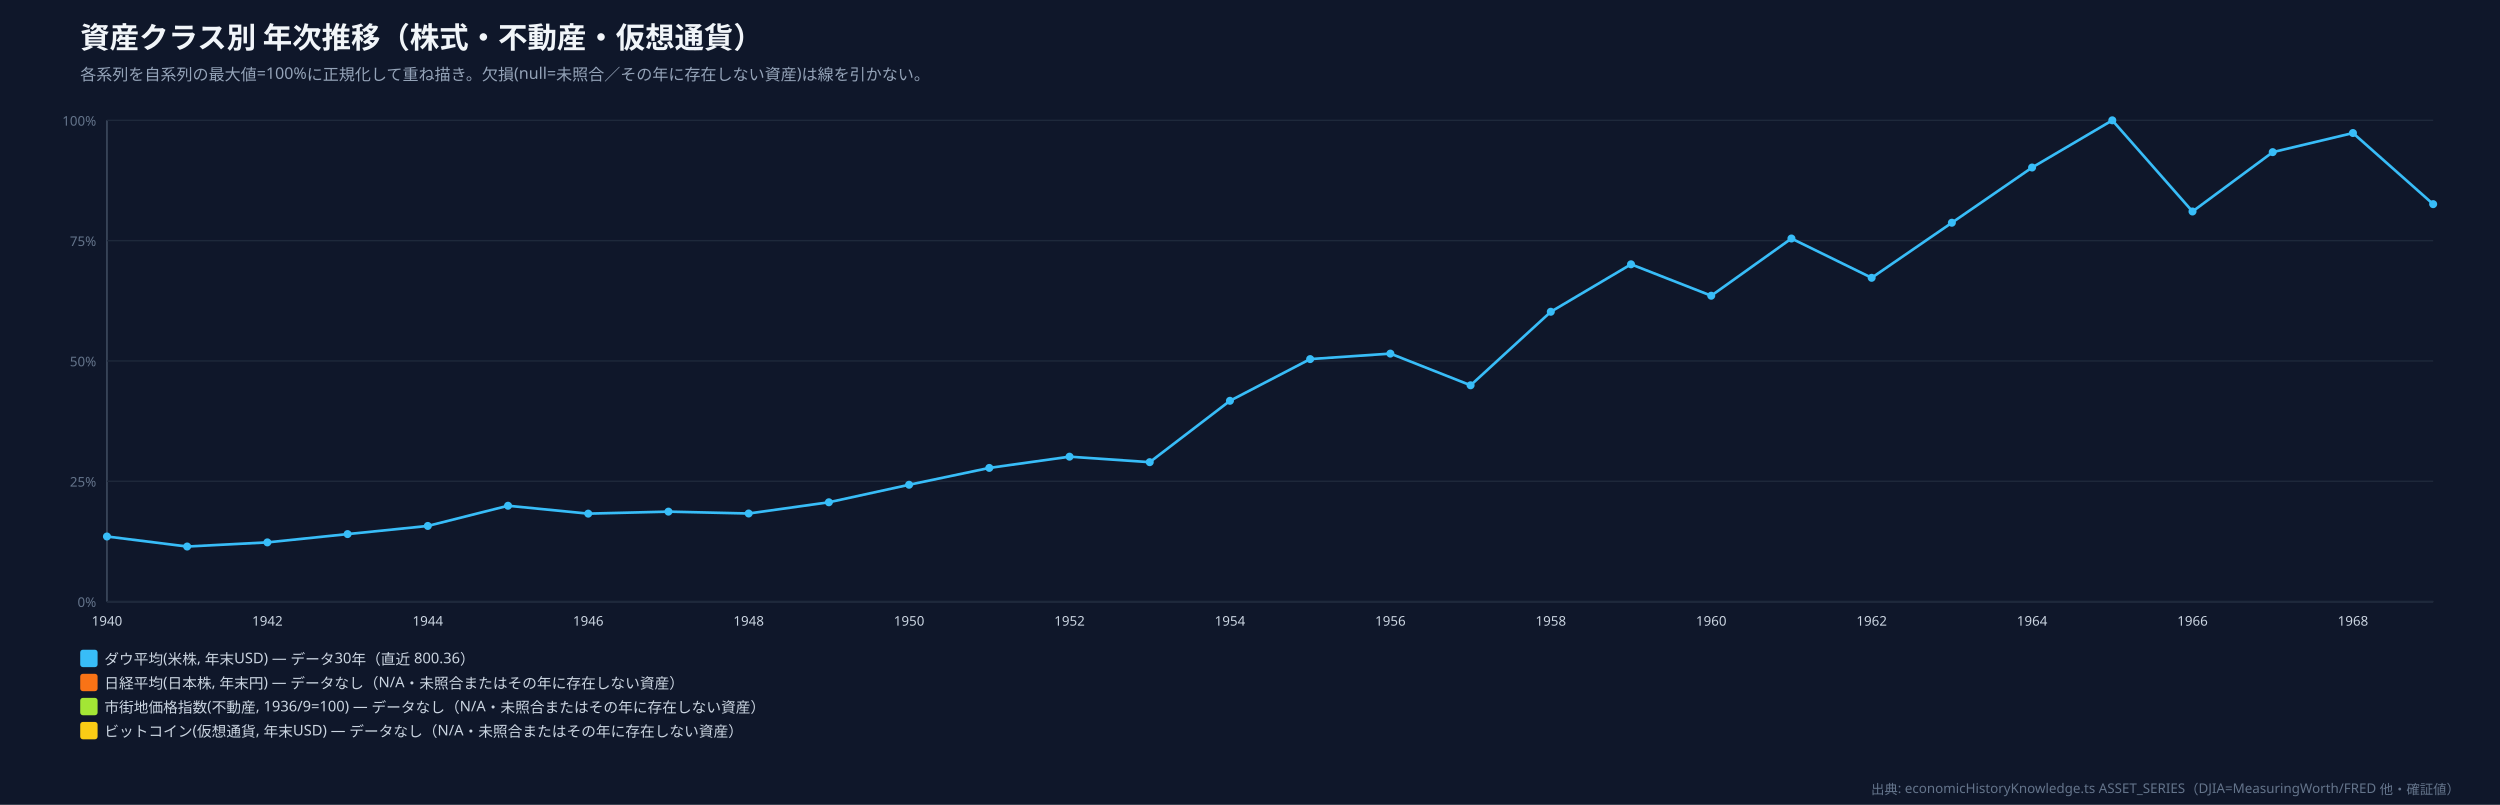
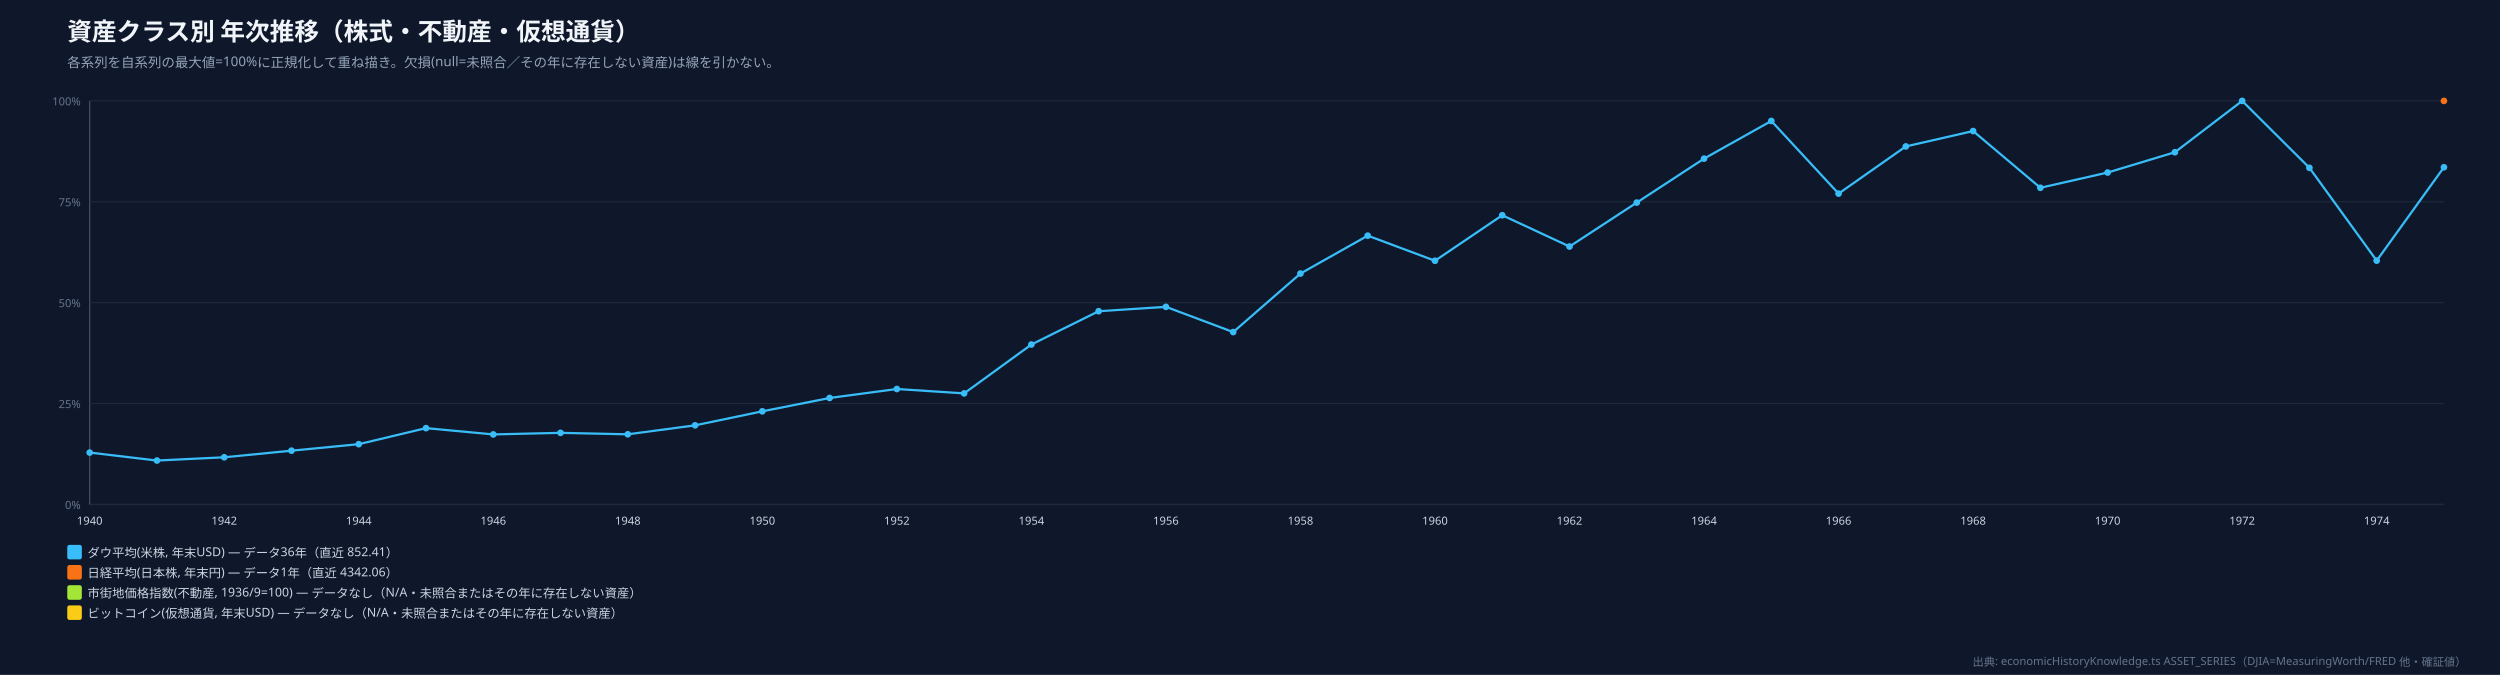
- <svg xmlns="http://www.w3.org/2000/svg" width="1870" height="602" viewBox="0 0 1870 602" font-family="'Hiragino Sans','Noto Sans JP',sans-serif">
-   <rect width="1870" height="602" fill="#0f172a" />
+ <svg xmlns="http://www.w3.org/2000/svg" width="2230" height="602" viewBox="0 0 2230 602" font-family="'Hiragino Sans','Noto Sans JP',sans-serif">
+   <rect width="2230" height="602" fill="#0f172a" />
  <text x="60" y="36" fill="#f1f5f9" font-size="22" font-weight="700">資産クラス別 年次推移（株式・不動産・仮想通貨）</text>
  <text x="60" y="60" fill="#94a3b8" font-size="12">各系列を自系列の最大値=100%に正規化して重ね描き。欠損(null=未照合／その年に存在しない資産)は線を引かない。</text>
  <line x1="80" y1="90" x2="80" y2="450" stroke="#475569" />
-   <line x1="80" y1="450" x2="1820" y2="450" stroke="#475569" />
-   <line x1="80" y1="450" x2="1820" y2="450" stroke="#1e293b" />
+   <line x1="80" y1="450" x2="2180" y2="450" stroke="#475569" />
+   <line x1="80" y1="450" x2="2180" y2="450" stroke="#1e293b" />
  <text x="72" y="454" fill="#64748b" font-size="10" text-anchor="end">0%</text>
-   <line x1="80" y1="360" x2="1820" y2="360" stroke="#1e293b" />
+   <line x1="80" y1="360" x2="2180" y2="360" stroke="#1e293b" />
  <text x="72" y="364" fill="#64748b" font-size="10" text-anchor="end">25%</text>
-   <line x1="80" y1="270" x2="1820" y2="270" stroke="#1e293b" />
+   <line x1="80" y1="270" x2="2180" y2="270" stroke="#1e293b" />
  <text x="72" y="274" fill="#64748b" font-size="10" text-anchor="end">50%</text>
-   <line x1="80" y1="180" x2="1820" y2="180" stroke="#1e293b" />
+   <line x1="80" y1="180" x2="2180" y2="180" stroke="#1e293b" />
  <text x="72" y="184" fill="#64748b" font-size="10" text-anchor="end">75%</text>
-   <line x1="80" y1="90" x2="1820" y2="90" stroke="#1e293b" />
+   <line x1="80" y1="90" x2="2180" y2="90" stroke="#1e293b" />
  <text x="72" y="94" fill="#64748b" font-size="10" text-anchor="end">100%</text>
  <text x="80" y="468" fill="#cbd5e1" font-size="10" text-anchor="middle">1940</text>
  <text x="200" y="468" fill="#cbd5e1" font-size="10" text-anchor="middle">1942</text>
  <text x="320" y="468" fill="#cbd5e1" font-size="10" text-anchor="middle">1944</text>
  <text x="440" y="468" fill="#cbd5e1" font-size="10" text-anchor="middle">1946</text>
  <text x="560" y="468" fill="#cbd5e1" font-size="10" text-anchor="middle">1948</text>
  <text x="680" y="468" fill="#cbd5e1" font-size="10" text-anchor="middle">1950</text>
  <text x="800" y="468" fill="#cbd5e1" font-size="10" text-anchor="middle">1952</text>
  <text x="920" y="468" fill="#cbd5e1" font-size="10" text-anchor="middle">1954</text>
  <text x="1040" y="468" fill="#cbd5e1" font-size="10" text-anchor="middle">1956</text>
  <text x="1160" y="468" fill="#cbd5e1" font-size="10" text-anchor="middle">1958</text>
  <text x="1280" y="468" fill="#cbd5e1" font-size="10" text-anchor="middle">1960</text>
  <text x="1400" y="468" fill="#cbd5e1" font-size="10" text-anchor="middle">1962</text>
  <text x="1520" y="468" fill="#cbd5e1" font-size="10" text-anchor="middle">1964</text>
  <text x="1640" y="468" fill="#cbd5e1" font-size="10" text-anchor="middle">1966</text>
  <text x="1760" y="468" fill="#cbd5e1" font-size="10" text-anchor="middle">1968</text>
-   <circle cx="80" cy="401.3" r="3" fill="#38bdf8" />
-   <circle cx="140" cy="408.8" r="3" fill="#38bdf8" />
-   <circle cx="200" cy="405.7" r="3" fill="#38bdf8" />
-   <circle cx="260" cy="399.5" r="3" fill="#38bdf8" />
-   <circle cx="320" cy="393.4" r="3" fill="#38bdf8" />
-   <circle cx="380" cy="378.3" r="3" fill="#38bdf8" />
-   <circle cx="440" cy="384.2" r="3" fill="#38bdf8" />
-   <circle cx="500" cy="382.7" r="3" fill="#38bdf8" />
-   <circle cx="560" cy="384.1" r="3" fill="#38bdf8" />
-   <circle cx="620" cy="375.7" r="3" fill="#38bdf8" />
-   <circle cx="680" cy="362.6" r="3" fill="#38bdf8" />
-   <circle cx="740" cy="350.0" r="3" fill="#38bdf8" />
-   <circle cx="800" cy="341.6" r="3" fill="#38bdf8" />
-   <circle cx="860" cy="345.7" r="3" fill="#38bdf8" />
-   <circle cx="920" cy="299.8" r="3" fill="#38bdf8" />
-   <circle cx="980" cy="268.6" r="3" fill="#38bdf8" />
-   <circle cx="1040" cy="264.5" r="3" fill="#38bdf8" />
-   <circle cx="1100" cy="288.2" r="3" fill="#38bdf8" />
-   <circle cx="1160" cy="233.2" r="3" fill="#38bdf8" />
-   <circle cx="1220" cy="197.7" r="3" fill="#38bdf8" />
-   <circle cx="1280" cy="221.2" r="3" fill="#38bdf8" />
-   <circle cx="1340" cy="178.4" r="3" fill="#38bdf8" />
-   <circle cx="1400" cy="207.8" r="3" fill="#38bdf8" />
-   <circle cx="1460" cy="166.6" r="3" fill="#38bdf8" />
-   <circle cx="1520" cy="125.3" r="3" fill="#38bdf8" />
-   <circle cx="1580" cy="90.0" r="3" fill="#38bdf8" />
-   <circle cx="1640" cy="158.2" r="3" fill="#38bdf8" />
-   <circle cx="1700" cy="113.8" r="3" fill="#38bdf8" />
-   <circle cx="1760" cy="99.5" r="3" fill="#38bdf8" />
-   <circle cx="1820" cy="152.7" r="3" fill="#38bdf8" />
-   <path d="M80,401.3 L140,408.8 L200,405.7 L260,399.5 L320,393.4 L380,378.3 L440,384.2 L500,382.7 L560,384.1 L620,375.7 L680,362.6 L740,350.0 L800,341.6 L860,345.7 L920,299.8 L980,268.6 L1040,264.5 L1100,288.2 L1160,233.2 L1220,197.7 L1280,221.2 L1340,178.4 L1400,207.8 L1460,166.6 L1520,125.3 L1580,90.0 L1640,158.2 L1700,113.8 L1760,99.5 L1820,152.7" fill="none" stroke="#38bdf8" stroke-width="2" />
+   <text x="1880" y="468" fill="#cbd5e1" font-size="10" text-anchor="middle">1970</text>
+   <text x="2000" y="468" fill="#cbd5e1" font-size="10" text-anchor="middle">1972</text>
+   <text x="2120" y="468" fill="#cbd5e1" font-size="10" text-anchor="middle">1974</text>
+   <circle cx="80" cy="403.7" r="3" fill="#38bdf8" />
+   <circle cx="140" cy="410.8" r="3" fill="#38bdf8" />
+   <circle cx="200" cy="407.9" r="3" fill="#38bdf8" />
+   <circle cx="260" cy="402.0" r="3" fill="#38bdf8" />
+   <circle cx="320" cy="396.2" r="3" fill="#38bdf8" />
+   <circle cx="380" cy="381.9" r="3" fill="#38bdf8" />
+   <circle cx="440" cy="387.5" r="3" fill="#38bdf8" />
+   <circle cx="500" cy="386.1" r="3" fill="#38bdf8" />
+   <circle cx="560" cy="387.4" r="3" fill="#38bdf8" />
+   <circle cx="620" cy="379.4" r="3" fill="#38bdf8" />
+   <circle cx="680" cy="366.9" r="3" fill="#38bdf8" />
+   <circle cx="740" cy="355.0" r="3" fill="#38bdf8" />
+   <circle cx="800" cy="347.0" r="3" fill="#38bdf8" />
+   <circle cx="860" cy="350.9" r="3" fill="#38bdf8" />
+   <circle cx="920" cy="307.3" r="3" fill="#38bdf8" />
+   <circle cx="980" cy="277.6" r="3" fill="#38bdf8" />
+   <circle cx="1040" cy="273.7" r="3" fill="#38bdf8" />
+   <circle cx="1100" cy="296.2" r="3" fill="#38bdf8" />
+   <circle cx="1160" cy="244.0" r="3" fill="#38bdf8" />
+   <circle cx="1220" cy="210.2" r="3" fill="#38bdf8" />
+   <circle cx="1280" cy="232.6" r="3" fill="#38bdf8" />
+   <circle cx="1340" cy="192.0" r="3" fill="#38bdf8" />
+   <circle cx="1400" cy="219.9" r="3" fill="#38bdf8" />
+   <circle cx="1460" cy="180.7" r="3" fill="#38bdf8" />
+   <circle cx="1520" cy="141.5" r="3" fill="#38bdf8" />
+   <circle cx="1580" cy="107.9" r="3" fill="#38bdf8" />
+   <circle cx="1640" cy="172.7" r="3" fill="#38bdf8" />
+   <circle cx="1700" cy="130.6" r="3" fill="#38bdf8" />
+   <circle cx="1760" cy="116.9" r="3" fill="#38bdf8" />
+   <circle cx="1820" cy="167.5" r="3" fill="#38bdf8" />
+   <circle cx="1880" cy="153.9" r="3" fill="#38bdf8" />
+   <circle cx="1940" cy="135.8" r="3" fill="#38bdf8" />
+   <circle cx="2000" cy="90.0" r="3" fill="#38bdf8" />
+   <circle cx="2060" cy="149.7" r="3" fill="#38bdf8" />
+   <circle cx="2120" cy="232.5" r="3" fill="#38bdf8" />
+   <circle cx="2180" cy="149.2" r="3" fill="#38bdf8" />
+   <path d="M80,403.7 L140,410.8 L200,407.9 L260,402.0 L320,396.2 L380,381.9 L440,387.5 L500,386.1 L560,387.4 L620,379.4 L680,366.9 L740,355.0 L800,347.0 L860,350.9 L920,307.3 L980,277.6 L1040,273.7 L1100,296.2 L1160,244.0 L1220,210.2 L1280,232.6 L1340,192.0 L1400,219.9 L1460,180.7 L1520,141.5 L1580,107.9 L1640,172.7 L1700,130.6 L1760,116.9 L1820,167.5 L1880,153.9 L1940,135.8 L2000,90.0 L2060,149.7 L2120,232.5 L2180,149.2" fill="none" stroke="#38bdf8" stroke-width="2" />
+   <circle cx="2180" cy="90.0" r="3" fill="#f97316" />
+   <path d="M2180,90.0" fill="none" stroke="#f97316" stroke-width="2" />
  <rect x="60" y="486" width="13" height="13" rx="2" fill="#38bdf8" />
-   <text x="78" y="497" fill="#cbd5e1" font-size="11">ダウ平均(米株, 年末USD) — データ30年（直近 800.36）</text>
+   <text x="78" y="497" fill="#cbd5e1" font-size="11">ダウ平均(米株, 年末USD) — データ36年（直近 852.41）</text>
  <rect x="60" y="504" width="13" height="13" rx="2" fill="#f97316" />
-   <text x="78" y="515" fill="#cbd5e1" font-size="11">日経平均(日本株, 年末円) — データなし（N/A・未照合またはその年に存在しない資産）</text>
+   <text x="78" y="515" fill="#cbd5e1" font-size="11">日経平均(日本株, 年末円) — データ1年（直近 4342.06）</text>
  <rect x="60" y="522" width="13" height="13" rx="2" fill="#a3e635" />
  <text x="78" y="533" fill="#cbd5e1" font-size="11">市街地価格指数(不動産, 1936/9=100) — データなし（N/A・未照合またはその年に存在しない資産）</text>
  <rect x="60" y="540" width="13" height="13" rx="2" fill="#facc15" />
  <text x="78" y="551" fill="#cbd5e1" font-size="11">ビットコイン(仮想通貨, 年末USD) — データなし（N/A・未照合またはその年に存在しない資産）</text>
-   <text x="1840" y="594" fill="#64748b" font-size="10" text-anchor="end">出典: economicHistoryKnowledge.ts ASSET_SERIES（DJIA=MeasuringWorth/FRED 他・確証値）</text>
+   <text x="2200" y="594" fill="#64748b" font-size="10" text-anchor="end">出典: economicHistoryKnowledge.ts ASSET_SERIES（DJIA=MeasuringWorth/FRED 他・確証値）</text>
</svg>
